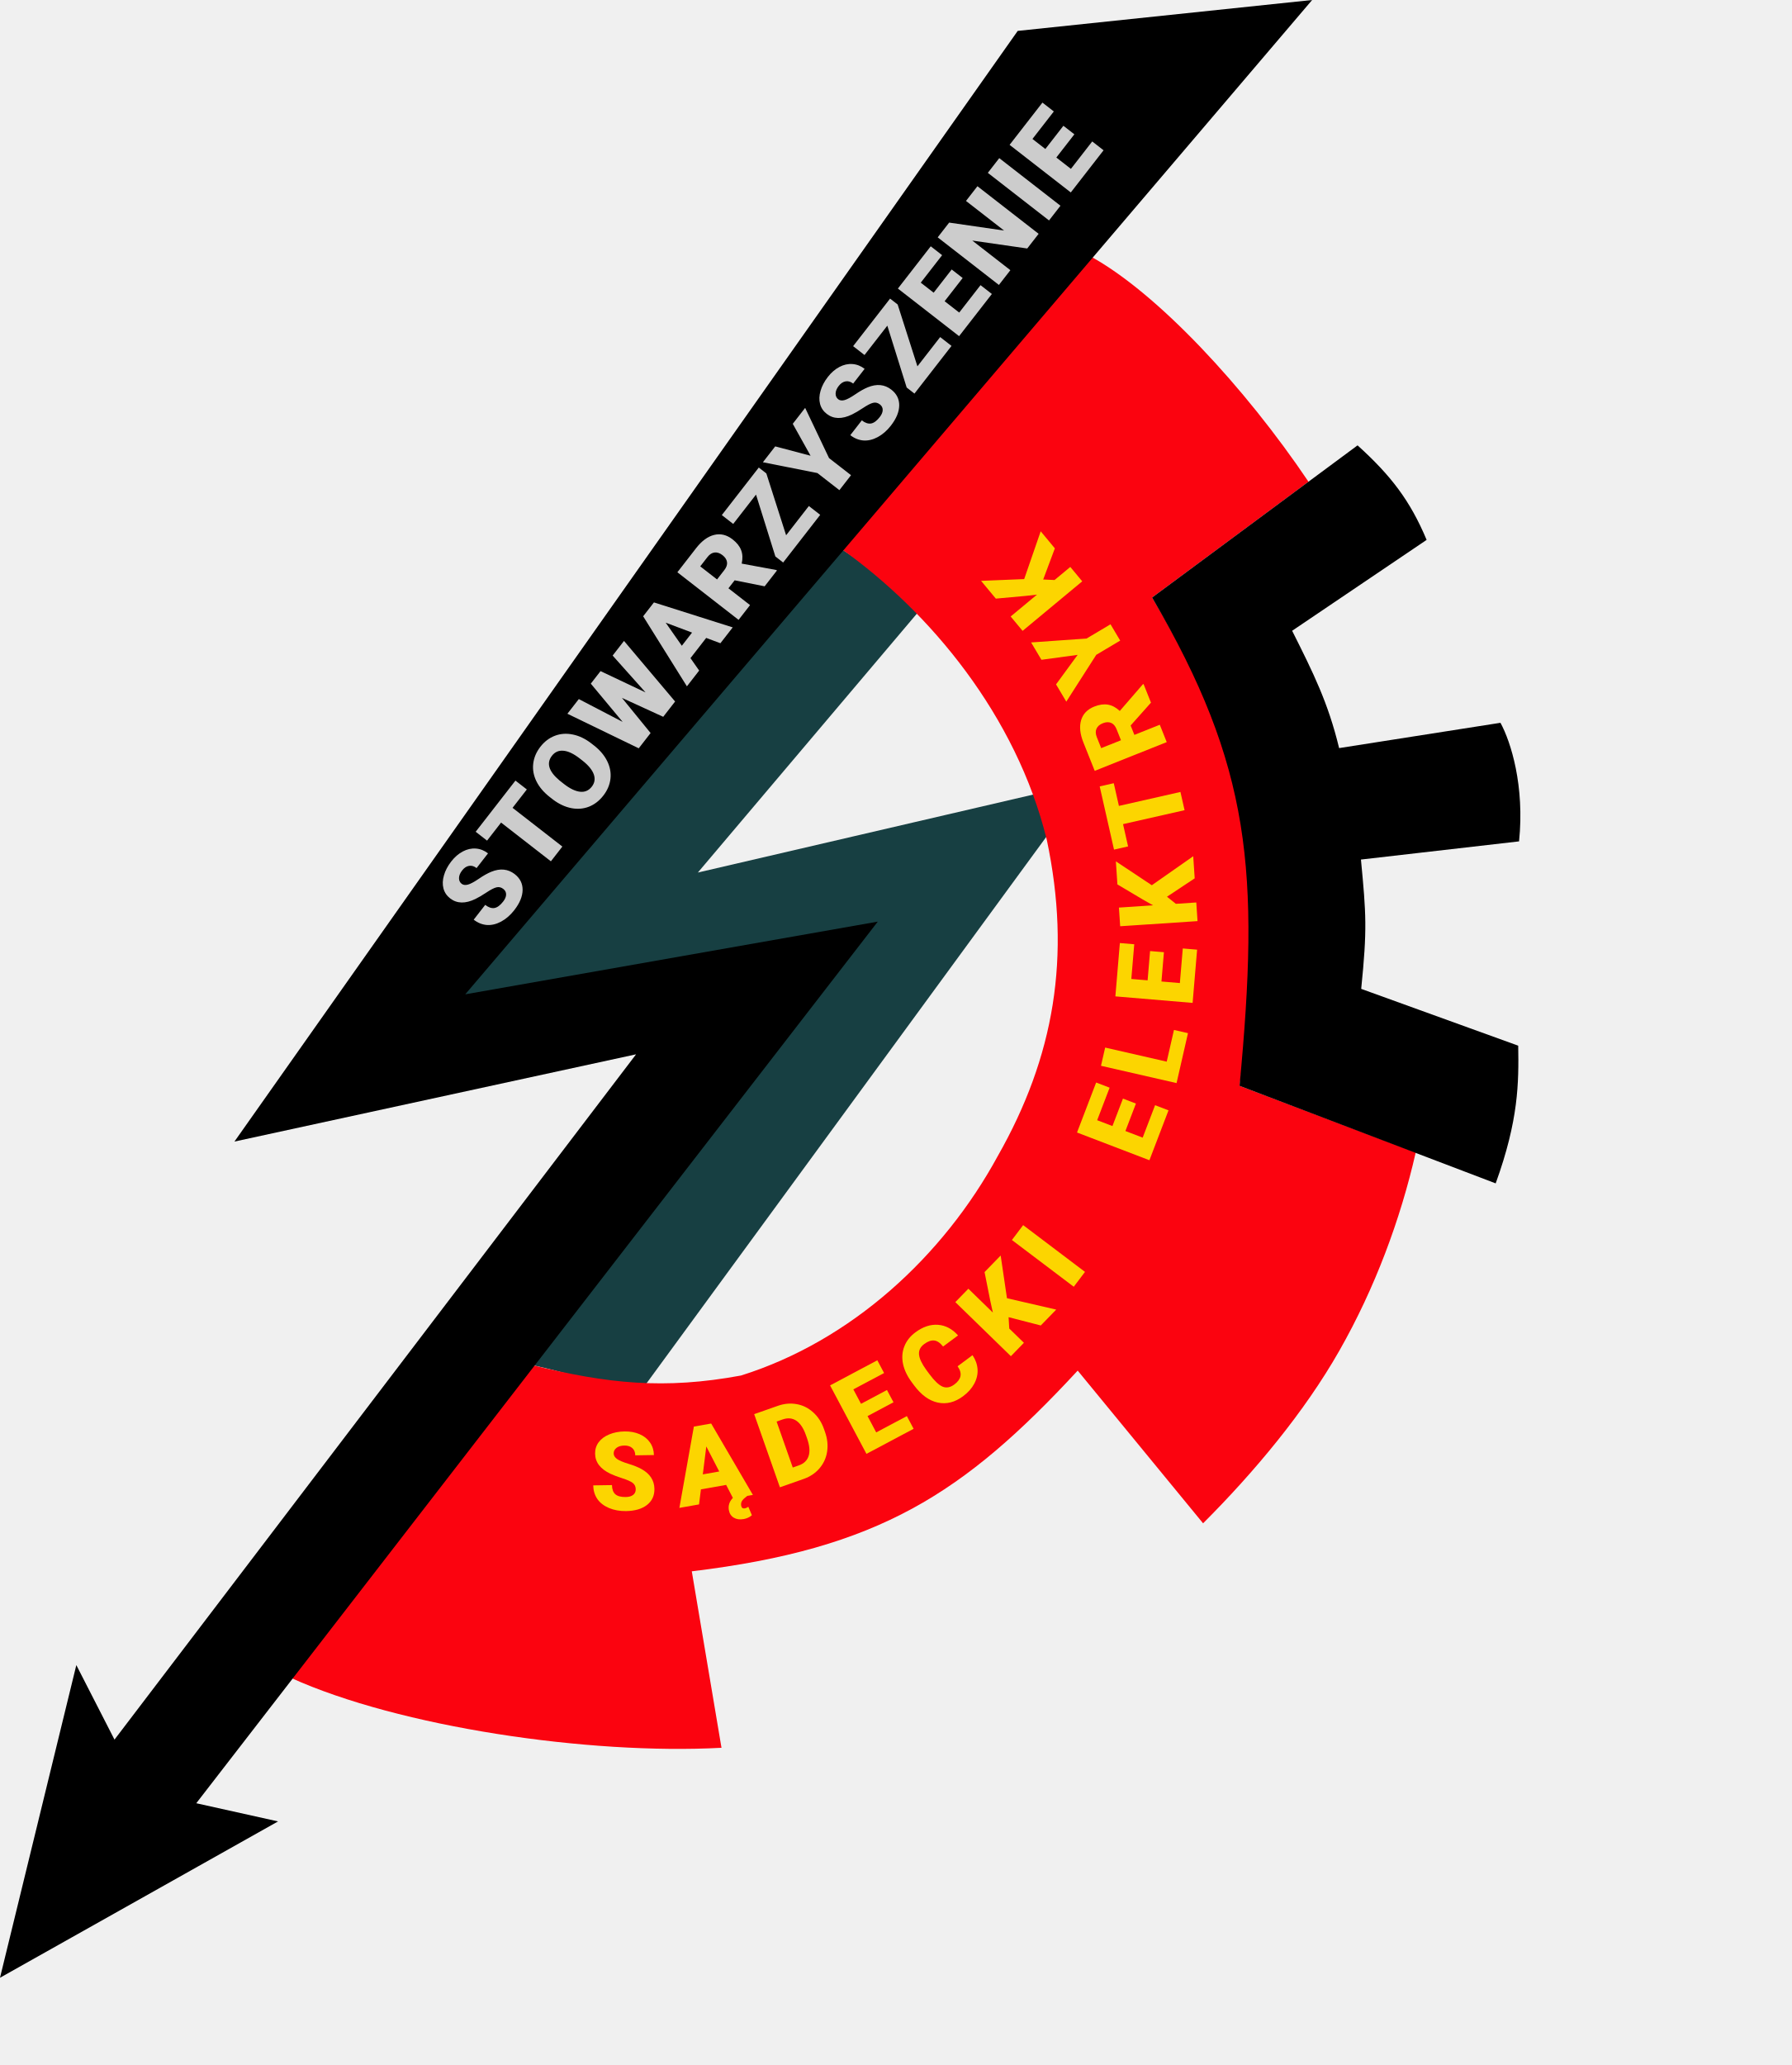
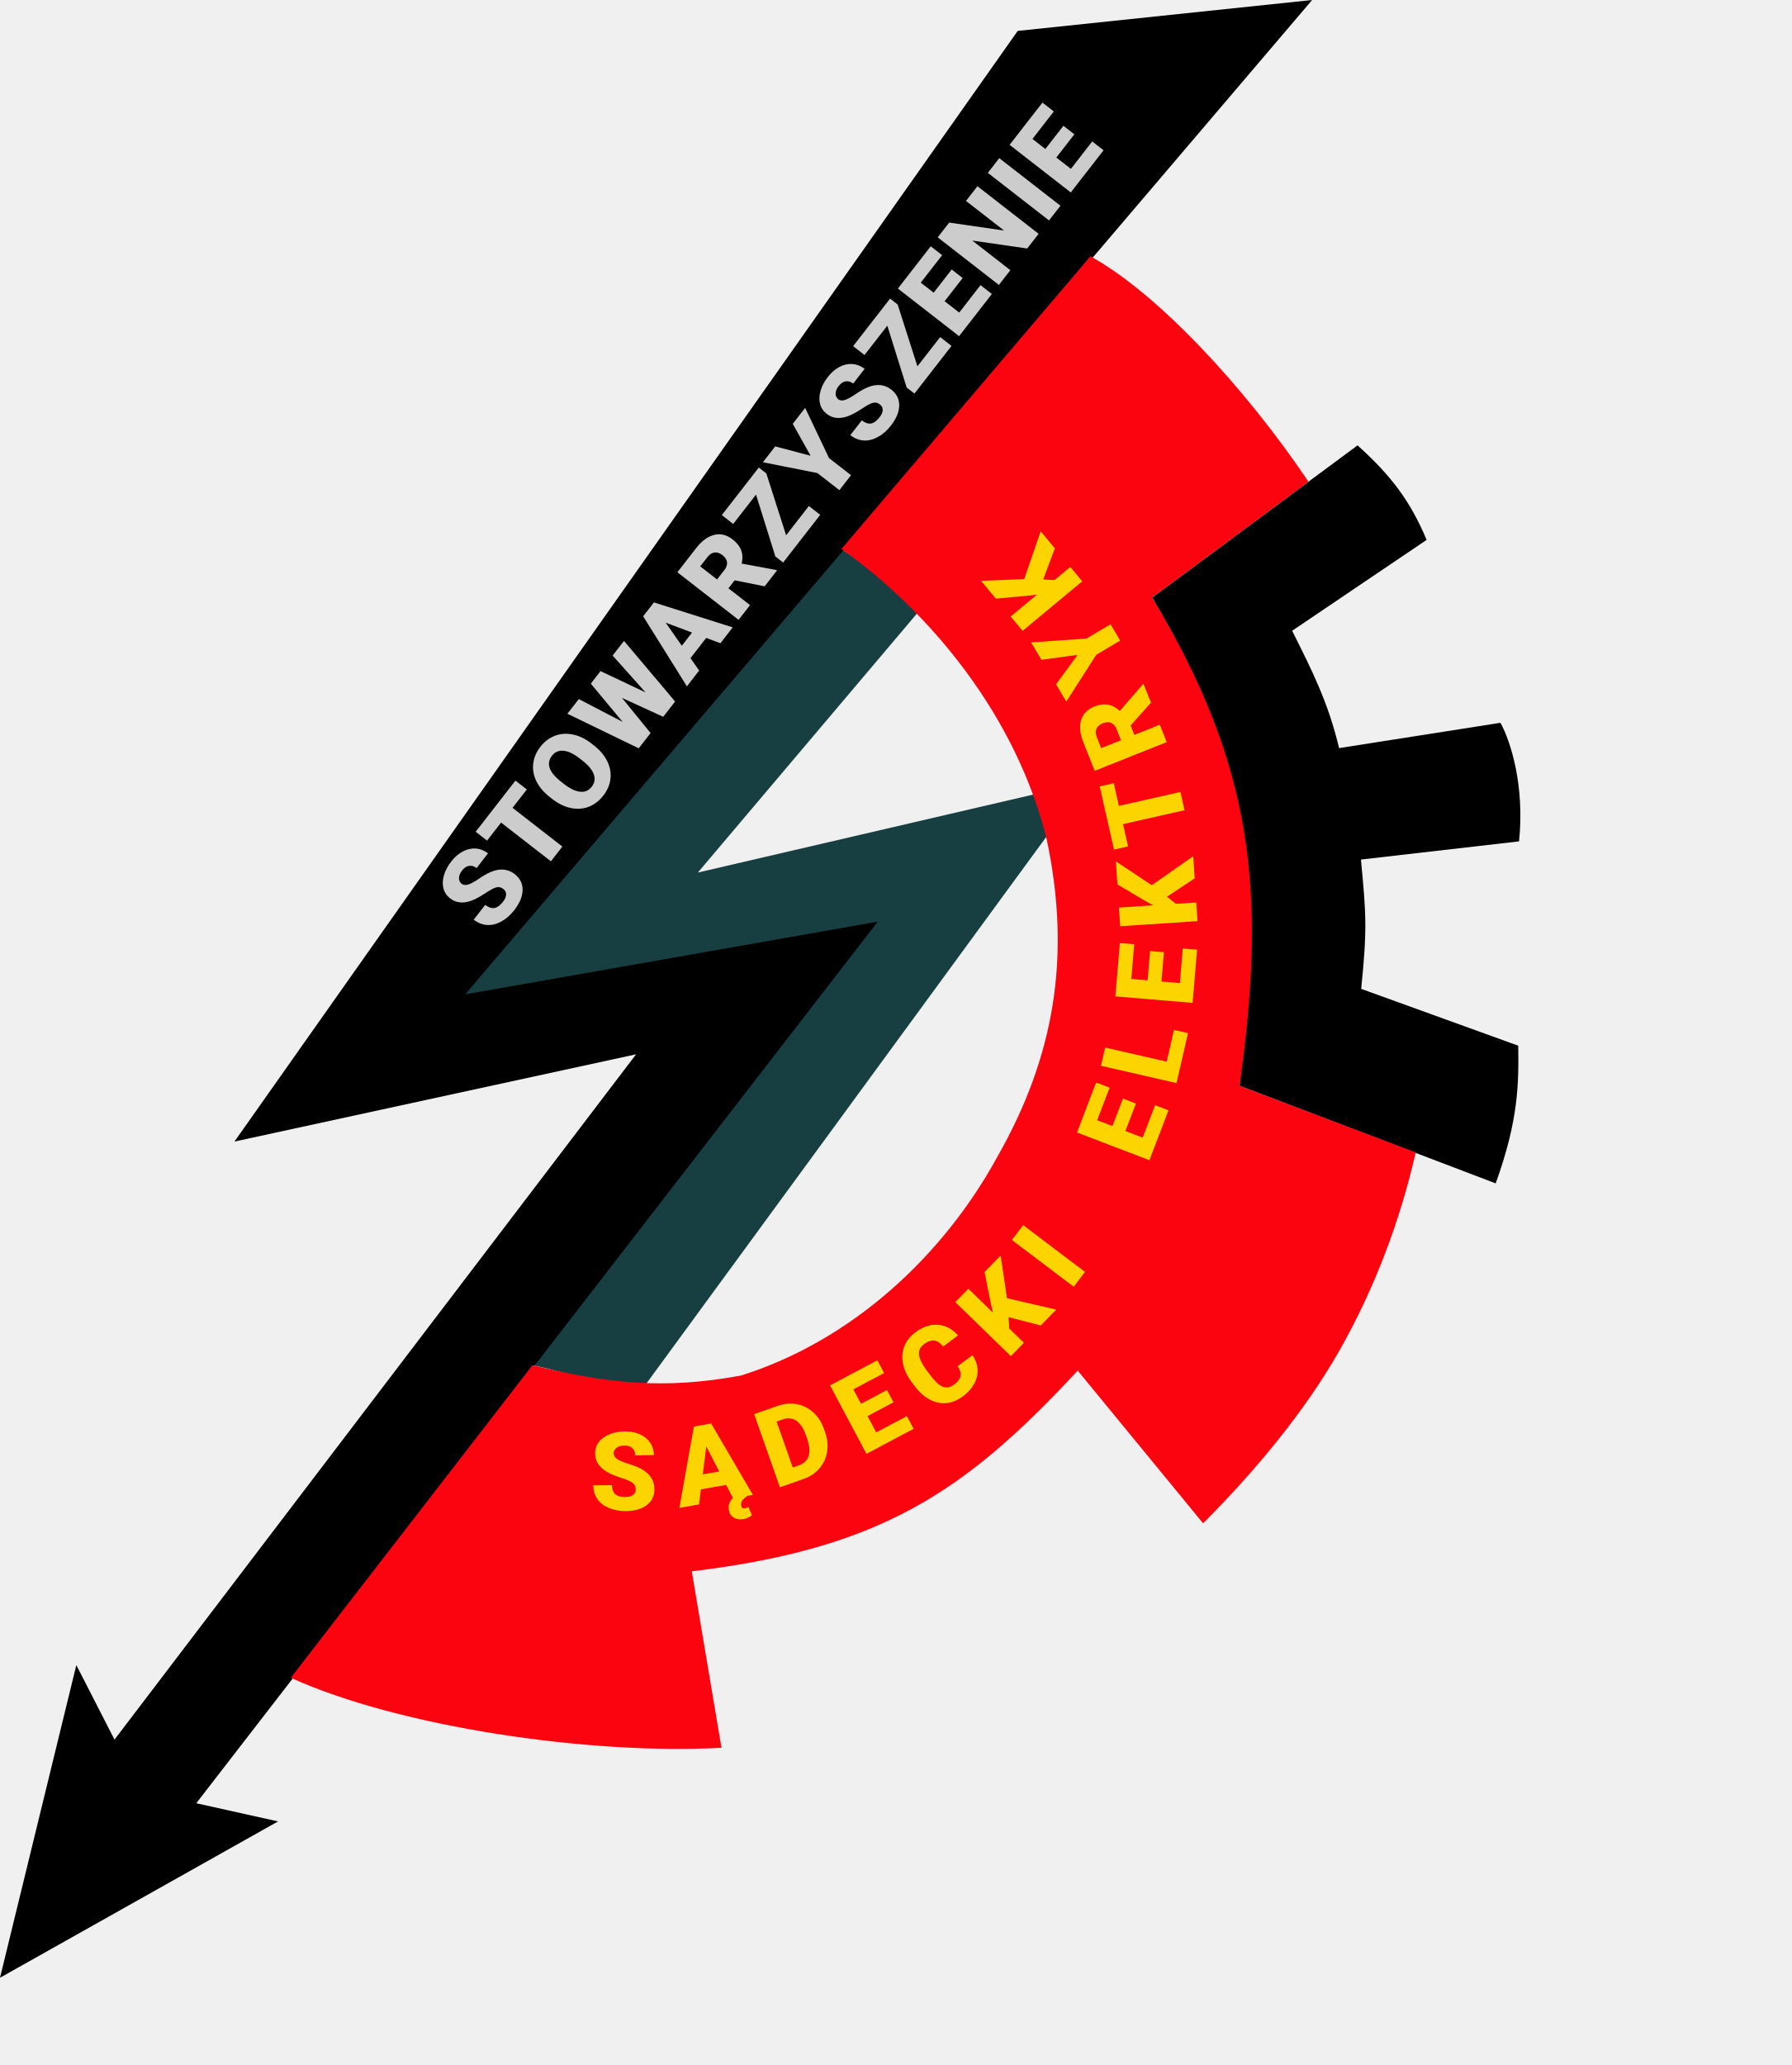
<svg xmlns="http://www.w3.org/2000/svg" width="493" height="568" viewBox="0 0 493 568" fill="none">
  <g id="logo">
    <path id="underLighting" d="M177.734 380.694C158.456 379.524 156.997 377.725 146.5 375.5L240.5 254L127 274L231.5 151C236.5 154.5 238.127 154.591 252.5 168.5L192 240L284.5 218.5C286.547 225.042 286.138 223.268 288 230L177.734 380.694Z" fill="#173F42" />
-     <path id="largeGear" d="M146.5 375.502L79.999 461.5C109.879 475.033 161.966 482.717 198.499 480.747L190.33 432.209C241.779 426.002 265.163 410.84 296.5 377L331 419C345.152 404.84 358.881 388.408 368.5 371.502C378.277 354.316 385.299 335.448 389.5 317L341.029 298.663C348.683 244.71 344.557 210.077 316.97 164.359L359.999 132.501C342.472 106.48 318.362 80.554 300 70.5L231.5 151C255.865 168.311 279.631 196.903 288 231.002C294.781 263.104 290.045 290.678 274.5 318.002C259.496 345.543 234.268 368.801 203.88 378.348C182.803 382.258 167.09 380.595 146.5 375.502Z" fill="#FB030F" />
-     <path id="lighting" d="M361 0L280 8.5L64.5 314L175 290L31.5 478.5L21 458L0 544L76.5 501L54 496L241.5 253.5L128 273.5L361 0Z" fill="black" />
    <path id="smalGear" d="M316.969 164.36L373.5 122.5C382.699 130.83 387.951 137.674 392.5 148.5L355.5 173.5C361.298 185.06 365.405 193.26 368.423 205.772L412.815 198.812C415.684 204.054 419.498 216.187 417.929 231.428L374.429 236.428C375.874 251.571 376.167 255.545 374.5 272L417.697 287.625C417.865 297.877 417.819 308.037 411.5 325.5L341.028 298.663C346.627 239.518 344.207 210.911 316.969 164.36Z" fill="black" />
-     <path id="text" d="M138.476 244.514C137.882 244.052 137.255 243.905 136.594 244.071C135.938 244.229 135.023 244.699 133.847 245.479C132.671 246.26 131.657 246.857 130.804 247.27C128.036 248.618 125.715 248.564 123.842 247.108C122.909 246.383 122.298 245.474 122.008 244.383C121.717 243.279 121.761 242.076 122.141 240.776C122.513 239.469 123.182 238.196 124.147 236.954C125.088 235.744 126.146 234.829 127.321 234.208C128.502 233.58 129.7 233.312 130.916 233.403C132.123 233.489 133.24 233.93 134.265 234.727L131.118 238.775C130.432 238.241 129.735 238.04 129.028 238.17C128.326 238.293 127.697 238.713 127.14 239.43C126.576 240.154 126.291 240.855 126.286 241.53C126.278 242.192 126.521 242.715 127.014 243.099C127.446 243.435 128.019 243.509 128.733 243.322C129.44 243.129 130.435 242.598 131.718 241.727C132.993 240.851 134.137 240.206 135.15 239.794C137.613 238.79 139.766 239.004 141.609 240.437C143.081 241.581 143.806 243.036 143.783 244.799C143.761 246.563 142.997 248.412 141.492 250.347C140.431 251.712 139.227 252.76 137.878 253.493C136.527 254.212 135.209 254.523 133.923 254.426C132.636 254.316 131.437 253.83 130.327 252.966L133.492 248.896C134.394 249.597 135.241 249.884 136.032 249.757C136.822 249.617 137.624 249.022 138.439 247.974C138.961 247.303 139.229 246.664 139.243 246.057C139.256 245.436 139 244.921 138.476 244.514ZM144.946 217.147L141.017 222.201L154.721 232.855L151.565 236.914L137.861 226.26L134.004 231.221L130.87 228.785L141.812 214.711L144.946 217.147ZM163.399 205.035C165.041 206.311 166.257 207.746 167.048 209.338C167.839 210.93 168.14 212.556 167.951 214.215C167.76 215.86 167.108 217.4 165.993 218.834C164.878 220.268 163.561 221.285 162.043 221.886C160.517 222.481 158.898 222.614 157.187 222.285C155.481 221.949 153.822 221.179 152.21 219.975L151.262 219.238C149.612 217.955 148.393 216.524 147.603 214.946C146.813 213.354 146.512 211.728 146.701 210.069C146.895 208.402 147.553 206.848 148.674 205.406C149.783 203.98 151.111 202.972 152.659 202.381C154.207 201.791 155.848 201.676 157.585 202.036C159.319 202.383 160.999 203.181 162.624 204.432L163.399 205.035ZM159.484 208.615C157.811 207.314 156.323 206.61 155.022 206.501C153.72 206.379 152.664 206.838 151.855 207.879C150.272 209.914 150.962 212.177 153.926 214.666L155.154 215.639C156.804 216.922 158.285 217.634 159.597 217.776C160.909 217.918 161.985 217.45 162.824 216.37C163.621 215.345 163.8 214.216 163.36 212.984C162.921 211.751 161.887 210.496 160.258 209.217L159.484 208.615ZM177.608 190.458L168.551 180.318L171.68 176.293L185.739 192.957L182.467 197.167L171.115 191.96L178.996 201.631L175.733 205.829L156.107 196.323L159.245 192.287L171.305 198.564L162.545 188.043L165.224 184.597L177.608 190.458ZM194.291 175.466L189.967 181.029L192.357 184.446L188.985 188.783L176.948 169.516L179.915 165.7L201.591 172.569L198.201 176.929L194.291 175.466ZM187.588 177.621L190.402 174.001L183.15 171.276L187.588 177.621ZM202.12 159.621L200.412 161.819L206.356 166.44L203.2 170.499L186.362 157.408L191.514 150.782C193.066 148.785 194.723 147.568 196.485 147.132C198.247 146.696 199.937 147.107 201.556 148.366C202.728 149.277 203.514 150.271 203.913 151.348C204.318 152.418 204.367 153.644 204.06 155.025L213.582 156.787L213.755 156.922L210.375 161.271L202.12 159.621ZM197.278 159.382L199.274 156.815C199.873 156.044 200.122 155.31 200.021 154.612C199.918 153.902 199.504 153.264 198.779 152.701C198.055 152.138 197.335 151.894 196.621 151.969C195.899 152.039 195.241 152.455 194.648 153.218L192.652 155.786L197.278 159.382ZM216.279 147.232L222.537 139.183L225.659 141.611L215.464 154.725L213.324 153.062L207.999 136.045L201.724 144.117L198.59 141.68L208.759 128.601L210.84 130.219L216.279 147.232ZM223.008 125.355L218.109 116.574L221.517 112.191L228.09 126.003L234.138 130.705L230.937 134.822L224.889 130.12L209.891 127.144L213.281 122.784L223.008 125.355ZM242.088 111.244C241.494 110.782 240.867 110.635 240.206 110.801C239.551 110.959 238.635 111.429 237.459 112.209C236.283 112.99 235.269 113.587 234.416 114C231.648 115.348 229.327 115.295 227.454 113.838C226.521 113.113 225.91 112.205 225.62 111.113C225.329 110.009 225.373 108.806 225.753 107.506C226.125 106.2 226.794 104.926 227.759 103.685C228.7 102.474 229.758 101.559 230.933 100.938C232.114 100.31 233.312 100.042 234.528 100.133C235.735 100.219 236.852 100.66 237.877 101.457L234.73 105.505C234.044 104.971 233.347 104.77 232.64 104.9C231.938 105.023 231.309 105.443 230.752 106.16C230.188 106.884 229.904 107.585 229.898 108.26C229.89 108.922 230.133 109.445 230.626 109.829C231.058 110.165 231.631 110.239 232.345 110.052C233.052 109.859 234.047 109.328 235.33 108.457C236.605 107.581 237.749 106.936 238.762 106.524C241.225 105.52 243.378 105.734 245.221 107.167C246.693 108.311 247.418 109.766 247.395 111.529C247.373 113.293 246.609 115.142 245.104 117.077C244.044 118.442 242.839 119.49 241.49 120.223C240.139 120.942 238.821 121.253 237.535 121.156C236.248 121.046 235.049 120.56 233.939 119.696L237.104 115.626C238.006 116.327 238.853 116.614 239.644 116.487C240.434 116.347 241.236 115.752 242.051 114.704C242.573 114.033 242.841 113.394 242.855 112.787C242.868 112.166 242.612 111.651 242.088 111.244ZM252.405 100.766L258.663 92.717L261.785 95.144L251.589 108.259L249.45 106.595L244.125 89.579L237.849 97.651L234.715 95.214L244.884 82.135L246.966 83.753L252.405 100.766ZM264.855 76.471L259.892 82.855L263.904 85.975L269.767 78.435L272.889 80.862L263.871 92.462L247.033 79.371L256.069 67.748L259.203 70.185L253.323 77.748L256.873 80.508L261.836 74.125L264.855 76.471ZM285.755 64.313L282.617 68.349L267.5 66.171L277.978 74.317L274.822 78.376L257.984 65.285L261.14 61.226L276.248 63.416L265.77 55.27L268.917 51.222L285.755 64.313ZM291.761 56.588L288.614 60.636L271.776 47.545L274.923 43.497L291.761 56.588ZM295.586 36.944L290.623 43.327L294.636 46.447L300.498 38.907L303.62 41.334L294.602 52.934L277.764 39.843L286.8 28.221L289.934 30.657L284.054 38.22L287.604 40.981L292.567 34.597L295.586 36.944Z" fill="white" fill-opacity="0.8" />
-     <g id="curveText">
-       <path id="S" d="M174.906 409.636C174.894 408.884 174.617 408.302 174.073 407.891C173.54 407.479 172.601 407.058 171.256 406.63C169.912 406.201 168.811 405.783 167.955 405.376C165.171 404.061 163.761 402.217 163.725 399.844C163.707 398.663 164.033 397.617 164.703 396.709C165.382 395.79 166.348 395.072 167.6 394.555C168.852 394.028 170.264 393.753 171.836 393.729C173.369 393.705 174.745 393.958 175.964 394.486C177.193 395.014 178.152 395.781 178.842 396.786C179.531 397.782 179.885 398.929 179.905 400.228L174.778 400.306C174.765 399.437 174.486 398.767 173.942 398.297C173.408 397.826 172.686 397.598 171.778 397.612C170.86 397.626 170.136 397.842 169.605 398.26C169.084 398.669 168.828 399.185 168.838 399.81C168.846 400.357 169.146 400.85 169.739 401.291C170.332 401.721 171.369 402.164 172.851 402.621C174.332 403.067 175.551 403.556 176.506 404.088C178.831 405.381 180.011 407.195 180.046 409.528C180.075 411.393 179.394 412.869 178.004 413.955C176.614 415.04 174.694 415.602 172.243 415.639C170.515 415.665 168.943 415.382 167.527 414.788C166.121 414.184 165.054 413.351 164.325 412.288C163.605 411.214 163.235 409.975 163.213 408.569L168.369 408.49C168.386 409.633 168.692 410.473 169.286 411.011C169.89 411.539 170.856 411.793 172.184 411.772C173.034 411.759 173.7 411.569 174.182 411.2C174.675 410.821 174.916 410.3 174.906 409.636Z" fill="#FCD500" />
-       <path id="Ä" d="M195.66 391.555L207.137 411.184L205.594 411.457C204.91 411.965 204.434 412.416 204.167 412.81C203.911 413.212 203.826 413.659 203.913 414.149C204.019 414.745 204.36 414.992 204.937 414.89C205.225 414.839 205.542 414.694 205.886 414.455L206.863 416.781C206.236 417.328 205.475 417.681 204.581 417.839C203.523 418.027 202.623 417.898 201.88 417.455C201.146 417.009 200.696 416.315 200.53 415.373C200.308 414.123 200.675 413.002 201.63 412.009L199.779 408.44L192.841 409.667L192.323 413.805L186.914 414.762L190.9 392.398L195.66 391.555ZM193.36 405.544L197.875 404.745L194.322 397.861L193.36 405.544Z" fill="#FCD500" />
-       <path id="D" d="M214.572 409.096L207.494 388.977L213.975 386.697C215.753 386.071 217.494 385.914 219.197 386.226C220.898 386.528 222.404 387.277 223.715 388.472C225.031 389.655 226.015 391.157 226.666 392.978L226.992 393.903C227.64 395.746 227.83 397.537 227.562 399.277C227.301 401.005 226.606 402.533 225.479 403.861C224.358 405.177 222.929 406.146 221.191 406.768L214.572 409.096ZM213.662 391.015L218.11 403.659L219.796 403.066C221.187 402.576 222.082 401.708 222.481 400.459C222.877 399.202 222.732 397.597 222.045 395.644L221.739 394.773C221.055 392.829 220.166 391.496 219.073 390.773C217.98 390.05 216.72 389.939 215.292 390.442L213.662 391.015Z" fill="#FCD500" />
-       <path id="E" d="M245.822 385.712L238.682 389.507L241.068 393.996L249.501 389.512L251.358 393.005L238.385 399.901L228.373 381.069L241.372 374.159L243.235 377.664L234.776 382.161L236.887 386.132L244.027 382.336L245.822 385.712Z" fill="#FCD500" />
-       <path id="C" d="M267.566 372.757C268.396 373.989 268.858 375.282 268.951 376.636C269.039 377.982 268.736 379.302 268.043 380.596C267.357 381.884 266.332 383.034 264.968 384.048C262.719 385.719 260.402 386.302 258.02 385.797C255.637 385.292 253.453 383.703 251.467 381.03L250.838 380.184C249.592 378.506 248.793 376.825 248.441 375.139C248.092 373.441 248.212 371.842 248.803 370.345C249.388 368.84 250.402 367.552 251.844 366.48C253.921 364.937 255.999 364.245 258.076 364.405C260.148 364.557 261.983 365.529 263.583 367.321L259.467 370.379C258.661 369.36 257.842 368.806 257.011 368.718C256.179 368.631 255.258 368.962 254.246 369.714C253.219 370.477 252.752 371.42 252.845 372.543C252.937 373.667 253.598 375.08 254.827 376.783L255.726 377.994C257.083 379.82 258.28 380.957 259.317 381.403C260.362 381.843 261.445 381.647 262.566 380.814C263.515 380.109 264.074 379.347 264.244 378.528C264.413 377.708 264.153 376.801 263.462 375.805L267.566 372.757Z" fill="#FCD500" />
-       <path id="K" d="M277.486 362.303L277.673 365.429L281.704 369.352L278.118 373.036L262.835 358.16L266.421 354.476L273.16 361.035L272.464 357.864L270.876 349.899L275.31 345.343L277.043 357.088L290.593 360.22L286.343 364.586L277.486 362.303Z" fill="#FCD500" />
-       <path id="I" d="M298.51 349.845L295.418 353.935L278.403 341.076L281.494 336.985L298.51 349.845Z" fill="#FCD500" />
-       <path id="E_2" d="M312.522 303.549L309.631 311.1L314.378 312.918L317.793 303.998L321.486 305.412L316.233 319.133L296.315 311.507L301.579 297.759L305.286 299.178L301.861 308.125L306.06 309.733L308.952 302.182L312.522 303.549Z" fill="#FCD500" />
-       <path id="L" d="M320.992 292.02L322.989 283.296L326.844 284.178L323.701 297.915L302.91 293.158L304.057 288.145L320.992 292.02Z" fill="#FCD500" />
-       <path id="E_3" d="M320.225 261.917L319.545 269.974L324.61 270.402L325.413 260.885L329.354 261.217L328.118 275.858L306.866 274.064L308.104 259.395L312.059 259.729L311.254 269.275L315.735 269.653L316.415 261.596L320.225 261.917Z" fill="#FCD500" />
-       <path id="K_2" d="M321.068 246.652L323.516 248.604L329.129 248.232L329.469 253.362L308.188 254.772L307.848 249.641L317.231 249.02L314.409 247.416L307.426 243.269L307.005 236.925L316.895 243.493L328.287 235.515L328.69 241.596L321.068 246.652Z" fill="#FCD500" />
-       <path id="T" d="M306.425 215.43L307.84 221.673L324.769 217.836L325.905 222.851L308.976 226.687L310.365 232.816L306.494 233.694L302.553 216.307L306.425 215.43Z" fill="#FCD500" />
-       <path id="R" d="M311.064 199.555L312.095 202.14L319.088 199.35L320.994 204.125L301.184 212.029L298.074 204.233C297.136 201.883 296.925 199.839 297.44 198.098C297.955 196.358 299.164 195.108 301.069 194.348C302.448 193.798 303.703 193.623 304.834 193.823C305.962 194.015 307.044 194.592 308.081 195.556L314.417 188.234L314.621 188.152L316.662 193.268L311.064 199.555ZM308.408 203.611L307.203 200.59C306.841 199.683 306.334 199.097 305.681 198.832C305.016 198.561 304.257 198.596 303.404 198.936C302.552 199.276 301.977 199.773 301.681 200.428C301.376 201.086 301.402 201.864 301.761 202.762L302.966 205.782L308.408 203.611Z" fill="#FCD500" />
-       <path id="Y" d="M296.487 180.127L286.523 181.483L283.686 176.711L298.945 175.632L305.53 171.718L308.195 176.2L301.61 180.115L293.365 192.992L290.543 188.245L296.487 180.127Z" fill="#FCD500" />
-       <path id="K_3" d="M287.01 159.395L290.138 159.539L294.466 155.945L297.751 159.9L281.343 173.527L278.058 169.572L285.293 163.563L282.066 163.92L273.978 164.658L269.916 159.768L281.778 159.285L286.323 146.141L290.217 150.829L287.01 159.395Z" fill="#FCD500" />
+     <g id="lightingAndText">
+       <path id="lighting" d="M361 0L280 8.5L64.5 314L175 290L31.5 478.5L21 458L0 544L76.5 501L54 496L241.5 253.5L128 273.5L361 0Z" fill="black" />
+       <path id="text" d="M138.476 244.514C137.882 244.052 137.255 243.905 136.594 244.071C135.938 244.229 135.023 244.699 133.847 245.479C132.671 246.26 131.657 246.857 130.804 247.27C128.036 248.618 125.715 248.564 123.842 247.108C122.909 246.383 122.298 245.474 122.008 244.383C121.717 243.279 121.761 242.076 122.141 240.776C122.513 239.469 123.182 238.196 124.147 236.954C125.088 235.744 126.146 234.829 127.321 234.208C128.502 233.58 129.7 233.312 130.916 233.403C132.123 233.489 133.24 233.93 134.265 234.727L131.118 238.775C130.432 238.241 129.735 238.04 129.028 238.17C128.326 238.293 127.697 238.713 127.14 239.43C126.576 240.154 126.291 240.855 126.286 241.53C126.278 242.192 126.521 242.715 127.014 243.099C127.446 243.435 128.019 243.509 128.733 243.322C129.44 243.129 130.435 242.598 131.718 241.727C132.993 240.851 134.137 240.206 135.15 239.794C137.613 238.79 139.766 239.004 141.609 240.437C143.081 241.581 143.806 243.036 143.783 244.799C143.761 246.563 142.997 248.412 141.492 250.347C140.431 251.712 139.227 252.76 137.878 253.493C136.527 254.212 135.209 254.523 133.923 254.426C132.636 254.316 131.437 253.83 130.327 252.966L133.492 248.896C134.394 249.597 135.241 249.884 136.032 249.757C136.822 249.617 137.624 249.022 138.439 247.974C138.961 247.303 139.229 246.664 139.243 246.057C139.256 245.436 139 244.921 138.476 244.514ZM144.946 217.147L141.017 222.201L154.721 232.855L151.565 236.914L137.861 226.26L134.004 231.221L130.87 228.785L141.812 214.711L144.946 217.147ZM163.399 205.035C165.041 206.311 166.257 207.746 167.048 209.338C167.839 210.93 168.14 212.556 167.951 214.215C167.76 215.86 167.108 217.4 165.993 218.834C164.878 220.268 163.561 221.285 162.043 221.886C160.517 222.481 158.898 222.614 157.187 222.285C155.481 221.949 153.822 221.179 152.21 219.975L151.262 219.238C149.612 217.955 148.393 216.524 147.603 214.946C146.813 213.354 146.512 211.728 146.701 210.069C146.895 208.402 147.553 206.848 148.674 205.406C149.783 203.98 151.111 202.972 152.659 202.381C154.207 201.791 155.848 201.676 157.585 202.036C159.319 202.383 160.999 203.181 162.624 204.432L163.399 205.035ZM159.484 208.615C157.811 207.314 156.323 206.61 155.022 206.501C153.72 206.379 152.664 206.838 151.855 207.879C150.272 209.914 150.962 212.177 153.926 214.666L155.154 215.639C156.804 216.922 158.285 217.634 159.597 217.776C160.909 217.918 161.985 217.45 162.824 216.37C163.621 215.345 163.8 214.216 163.36 212.984C162.921 211.751 161.887 210.496 160.258 209.217L159.484 208.615ZM177.608 190.458L168.551 180.318L171.68 176.293L185.739 192.957L182.467 197.167L171.115 191.96L178.996 201.631L175.733 205.829L156.107 196.323L159.245 192.287L171.305 198.564L162.545 188.043L165.224 184.597L177.608 190.458ZM194.291 175.466L189.967 181.029L192.357 184.446L188.985 188.783L176.948 169.516L179.915 165.7L201.591 172.569L198.201 176.929L194.291 175.466ZM187.588 177.621L190.402 174.001L183.15 171.276L187.588 177.621ZM202.12 159.621L200.412 161.819L206.356 166.44L203.2 170.499L186.362 157.408L191.514 150.782C193.066 148.785 194.723 147.568 196.485 147.132C198.247 146.696 199.937 147.107 201.556 148.366C202.728 149.277 203.514 150.271 203.913 151.348C204.318 152.418 204.367 153.644 204.06 155.025L213.582 156.787L213.755 156.922L210.375 161.271L202.12 159.621ZM197.278 159.382L199.274 156.815C199.873 156.044 200.122 155.31 200.021 154.612C199.918 153.902 199.504 153.264 198.779 152.701C198.055 152.138 197.335 151.894 196.621 151.969C195.899 152.039 195.241 152.455 194.648 153.218L192.652 155.786L197.278 159.382ZM216.279 147.232L222.537 139.183L225.659 141.611L215.464 154.725L213.324 153.062L207.999 136.045L201.724 144.117L198.59 141.68L208.759 128.601L210.84 130.219L216.279 147.232ZM223.008 125.355L218.109 116.574L221.517 112.191L228.09 126.003L234.138 130.705L230.937 134.822L224.889 130.12L209.891 127.144L213.281 122.784L223.008 125.355ZM242.088 111.244C241.494 110.782 240.867 110.635 240.206 110.801C239.551 110.959 238.635 111.429 237.459 112.209C236.283 112.99 235.269 113.587 234.416 114C231.648 115.348 229.327 115.295 227.454 113.838C226.521 113.113 225.91 112.205 225.62 111.113C225.329 110.009 225.373 108.806 225.753 107.506C226.125 106.2 226.794 104.926 227.759 103.685C228.7 102.474 229.758 101.559 230.933 100.938C232.114 100.31 233.312 100.042 234.528 100.133C235.735 100.219 236.852 100.66 237.877 101.457L234.73 105.505C234.044 104.971 233.347 104.77 232.64 104.9C231.938 105.023 231.309 105.443 230.752 106.16C230.188 106.884 229.904 107.585 229.898 108.26C229.89 108.922 230.133 109.445 230.626 109.829C231.058 110.165 231.631 110.239 232.345 110.052C233.052 109.859 234.047 109.328 235.33 108.457C236.605 107.581 237.749 106.936 238.762 106.524C241.225 105.52 243.378 105.734 245.221 107.167C246.693 108.311 247.418 109.766 247.395 111.529C247.373 113.293 246.609 115.142 245.104 117.077C244.044 118.442 242.839 119.49 241.49 120.223C240.139 120.942 238.821 121.253 237.535 121.156C236.248 121.046 235.049 120.56 233.939 119.696L237.104 115.626C238.006 116.327 238.853 116.614 239.644 116.487C240.434 116.347 241.236 115.752 242.051 114.704C242.573 114.033 242.841 113.394 242.855 112.787C242.868 112.166 242.612 111.651 242.088 111.244ZM252.405 100.766L258.663 92.717L261.785 95.144L251.589 108.259L249.45 106.595L244.125 89.579L237.849 97.651L234.715 95.214L244.884 82.135L246.966 83.753L252.405 100.766ZM264.855 76.471L259.892 82.855L263.904 85.975L269.767 78.435L272.889 80.862L263.871 92.462L247.033 79.371L256.069 67.748L259.203 70.185L253.323 77.748L256.873 80.508L261.836 74.125L264.855 76.471ZM285.755 64.313L282.617 68.349L267.5 66.171L277.978 74.317L274.822 78.376L257.984 65.285L261.14 61.226L276.248 63.416L265.77 55.27L268.917 51.222L285.755 64.313ZM291.761 56.588L288.614 60.636L271.776 47.545L274.923 43.497L291.761 56.588ZM295.586 36.944L290.623 43.327L294.636 46.447L300.498 38.907L303.62 41.334L294.602 52.934L277.764 39.843L286.8 28.221L289.934 30.657L284.054 38.22L287.604 40.981L292.567 34.597L295.586 36.944Z" fill="white" fill-opacity="0.8" />
+     </g>
+     <g id="largeGearAndText">
+       <path id="largeGear" d="M146.5 375.502L79.999 461.5C109.879 475.033 161.966 482.717 198.499 480.747L190.33 432.209C241.779 426.002 265.163 410.84 296.5 377L331 419C345.152 404.84 358.881 388.408 368.5 371.502C378.277 354.316 385.299 335.448 389.5 317L341.029 298.663C348.683 244.71 344.557 210.077 316.97 164.359L359.999 132.501C342.472 106.48 318.362 80.554 300 70.5L231.5 151C255.865 168.311 279.631 196.903 288 231.002C294.781 263.104 290.045 290.678 274.5 318.002C259.496 345.543 234.268 368.801 203.88 378.348C182.803 382.258 167.09 380.595 146.5 375.502Z" fill="#FB030F" />
+       <g id="curveText">
+         <path id="S" d="M174.906 409.636C174.894 408.884 174.617 408.302 174.073 407.891C173.54 407.479 172.601 407.058 171.256 406.63C169.912 406.201 168.811 405.783 167.955 405.376C165.171 404.061 163.761 402.217 163.725 399.844C163.707 398.663 164.033 397.617 164.703 396.709C165.382 395.79 166.348 395.072 167.6 394.555C168.852 394.028 170.264 393.753 171.836 393.729C173.369 393.705 174.745 393.958 175.964 394.486C177.193 395.014 178.152 395.781 178.842 396.786C179.531 397.782 179.885 398.929 179.905 400.228L174.778 400.306C174.765 399.437 174.486 398.767 173.942 398.297C173.408 397.826 172.686 397.598 171.778 397.612C170.86 397.626 170.136 397.842 169.605 398.26C169.084 398.669 168.828 399.185 168.838 399.81C168.846 400.357 169.146 400.85 169.739 401.291C170.332 401.721 171.369 402.164 172.851 402.621C174.332 403.067 175.551 403.556 176.506 404.088C178.831 405.381 180.011 407.195 180.046 409.528C180.075 411.393 179.394 412.869 178.004 413.955C176.614 415.04 174.694 415.602 172.243 415.639C170.515 415.665 168.943 415.382 167.527 414.788C166.121 414.184 165.054 413.351 164.325 412.288C163.605 411.214 163.235 409.975 163.213 408.569L168.369 408.49C168.386 409.633 168.692 410.473 169.286 411.011C169.89 411.539 170.856 411.793 172.184 411.772C173.034 411.759 173.7 411.569 174.182 411.2C174.675 410.821 174.916 410.3 174.906 409.636Z" fill="#FCD500" />
+         <path id="Ä" d="M195.66 391.555L207.137 411.184L205.594 411.457C204.91 411.965 204.434 412.416 204.167 412.81C203.911 413.212 203.826 413.659 203.913 414.149C204.019 414.745 204.36 414.992 204.937 414.89C205.225 414.839 205.542 414.694 205.886 414.455L206.863 416.781C206.236 417.328 205.475 417.681 204.581 417.839C203.523 418.027 202.623 417.898 201.88 417.455C201.146 417.009 200.696 416.315 200.53 415.373C200.308 414.123 200.675 413.002 201.63 412.009L199.779 408.44L192.841 409.667L192.323 413.805L186.914 414.762L190.9 392.398L195.66 391.555ZM193.36 405.544L197.875 404.745L194.322 397.861L193.36 405.544Z" fill="#FCD500" />
+         <path id="D" d="M214.572 409.096L207.494 388.977L213.975 386.697C215.753 386.071 217.494 385.914 219.197 386.226C220.898 386.528 222.404 387.277 223.715 388.472C225.031 389.655 226.015 391.157 226.666 392.978L226.992 393.903C227.64 395.746 227.83 397.537 227.562 399.277C227.301 401.005 226.606 402.533 225.479 403.861C224.358 405.177 222.929 406.146 221.191 406.768L214.572 409.096ZM213.662 391.015L218.11 403.659L219.796 403.066C221.187 402.576 222.082 401.708 222.481 400.459C222.877 399.202 222.732 397.597 222.045 395.644L221.739 394.773C221.055 392.829 220.166 391.496 219.073 390.773C217.98 390.05 216.72 389.939 215.292 390.442L213.662 391.015Z" fill="#FCD500" />
+         <path id="E" d="M245.822 385.712L238.682 389.507L241.068 393.996L249.501 389.512L251.358 393.005L238.385 399.901L228.373 381.069L241.372 374.159L243.235 377.664L234.776 382.161L236.887 386.132L244.027 382.336L245.822 385.712Z" fill="#FCD500" />
+         <path id="C" d="M267.566 372.757C268.396 373.989 268.858 375.282 268.951 376.636C269.039 377.982 268.736 379.302 268.043 380.596C267.357 381.884 266.332 383.034 264.968 384.048C262.719 385.719 260.402 386.302 258.02 385.797C255.637 385.292 253.453 383.703 251.467 381.03L250.838 380.184C249.592 378.506 248.793 376.825 248.441 375.139C248.092 373.441 248.212 371.842 248.803 370.345C249.388 368.84 250.402 367.552 251.844 366.48C253.921 364.937 255.999 364.245 258.076 364.405C260.148 364.557 261.983 365.529 263.583 367.321L259.467 370.379C258.661 369.36 257.842 368.806 257.011 368.718C256.179 368.631 255.258 368.962 254.246 369.714C253.219 370.477 252.752 371.42 252.845 372.543C252.937 373.667 253.598 375.08 254.827 376.783L255.726 377.994C257.083 379.82 258.28 380.957 259.317 381.403C260.362 381.843 261.445 381.647 262.566 380.814C263.515 380.109 264.074 379.347 264.244 378.528C264.413 377.708 264.153 376.801 263.462 375.805L267.566 372.757Z" fill="#FCD500" />
+         <path id="K" d="M277.486 362.303L277.673 365.429L281.704 369.352L278.118 373.036L262.835 358.16L266.421 354.476L273.16 361.035L272.464 357.864L270.876 349.899L275.31 345.343L277.043 357.088L290.593 360.22L286.343 364.586L277.486 362.303Z" fill="#FCD500" />
+         <path id="I" d="M298.51 349.845L295.418 353.935L278.403 341.076L281.494 336.985L298.51 349.845Z" fill="#FCD500" />
+         <path id="E_2" d="M312.522 303.549L309.631 311.1L314.378 312.918L317.793 303.998L321.486 305.412L316.233 319.133L296.315 311.507L301.579 297.759L305.286 299.178L301.861 308.125L306.06 309.733L308.952 302.182L312.522 303.549Z" fill="#FCD500" />
+         <path id="L" d="M320.992 292.02L322.989 283.296L326.844 284.178L323.701 297.915L302.91 293.158L304.057 288.145L320.992 292.02Z" fill="#FCD500" />
+         <path id="E_3" d="M320.225 261.917L319.545 269.974L324.61 270.402L325.413 260.885L329.354 261.217L328.118 275.858L306.866 274.064L308.104 259.395L312.059 259.729L311.254 269.275L315.735 269.653L316.415 261.596L320.225 261.917Z" fill="#FCD500" />
+         <path id="K_2" d="M321.068 246.652L323.516 248.604L329.129 248.232L329.469 253.362L308.188 254.772L307.848 249.641L317.231 249.02L314.409 247.416L307.426 243.269L307.005 236.925L316.895 243.493L328.287 235.515L328.69 241.596L321.068 246.652Z" fill="#FCD500" />
+         <path id="T" d="M306.425 215.43L307.84 221.673L324.769 217.836L325.905 222.851L308.976 226.687L310.365 232.816L306.494 233.694L302.553 216.307L306.425 215.43Z" fill="#FCD500" />
+         <path id="R" d="M311.064 199.555L312.095 202.14L319.088 199.35L320.994 204.125L301.184 212.029L298.074 204.233C297.136 201.883 296.925 199.839 297.44 198.098C297.955 196.358 299.164 195.108 301.069 194.348C302.448 193.798 303.703 193.623 304.834 193.823C305.962 194.015 307.044 194.592 308.081 195.556L314.417 188.234L314.621 188.152L316.662 193.268L311.064 199.555ZM308.408 203.611L307.203 200.59C306.841 199.683 306.334 199.097 305.681 198.832C305.016 198.561 304.257 198.596 303.404 198.936C302.552 199.276 301.977 199.773 301.681 200.428C301.376 201.086 301.402 201.864 301.761 202.762L302.966 205.782L308.408 203.611Z" fill="#FCD500" />
+         <path id="Y" d="M296.487 180.127L286.523 181.483L283.686 176.711L298.945 175.632L305.53 171.718L308.195 176.2L301.61 180.115L293.365 192.992L290.543 188.245L296.487 180.127Z" fill="#FCD500" />
+         <path id="K_3" d="M287.01 159.395L290.138 159.539L294.466 155.945L297.751 159.9L281.343 173.527L278.058 169.572L285.293 163.563L282.066 163.92L273.978 164.658L269.916 159.768L281.778 159.285L286.323 146.141L290.217 150.829L287.01 159.395Z" fill="#FCD500" />
+       </g>
    </g>
  </g>
</svg>
